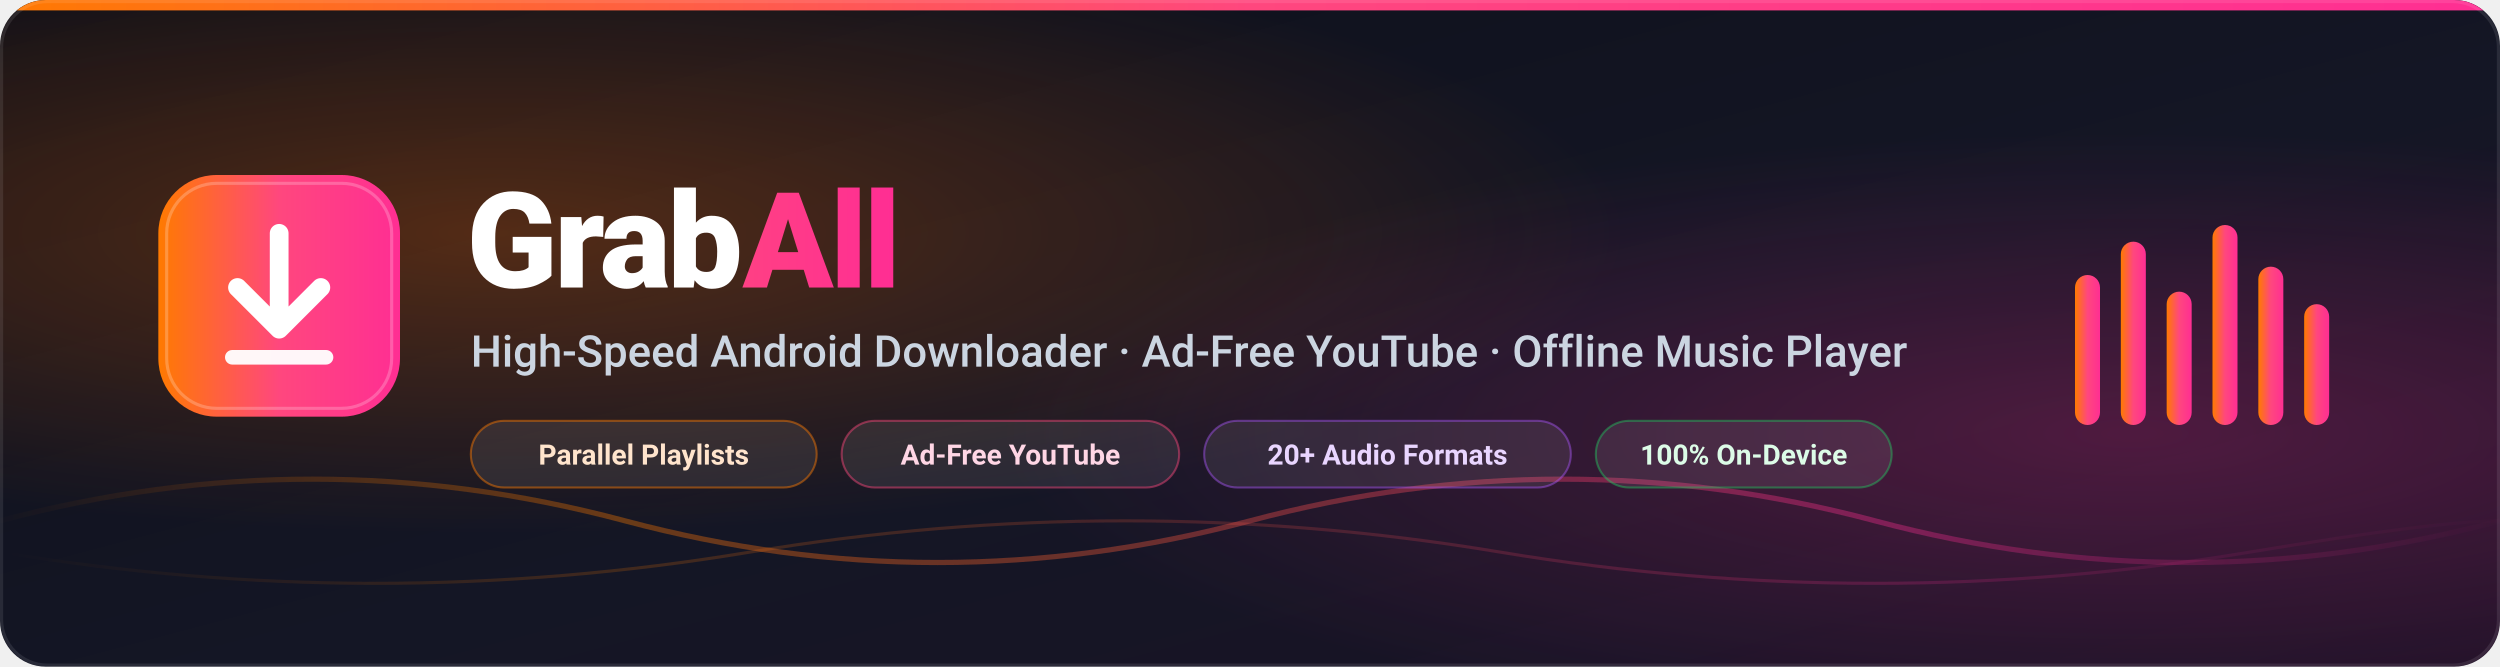
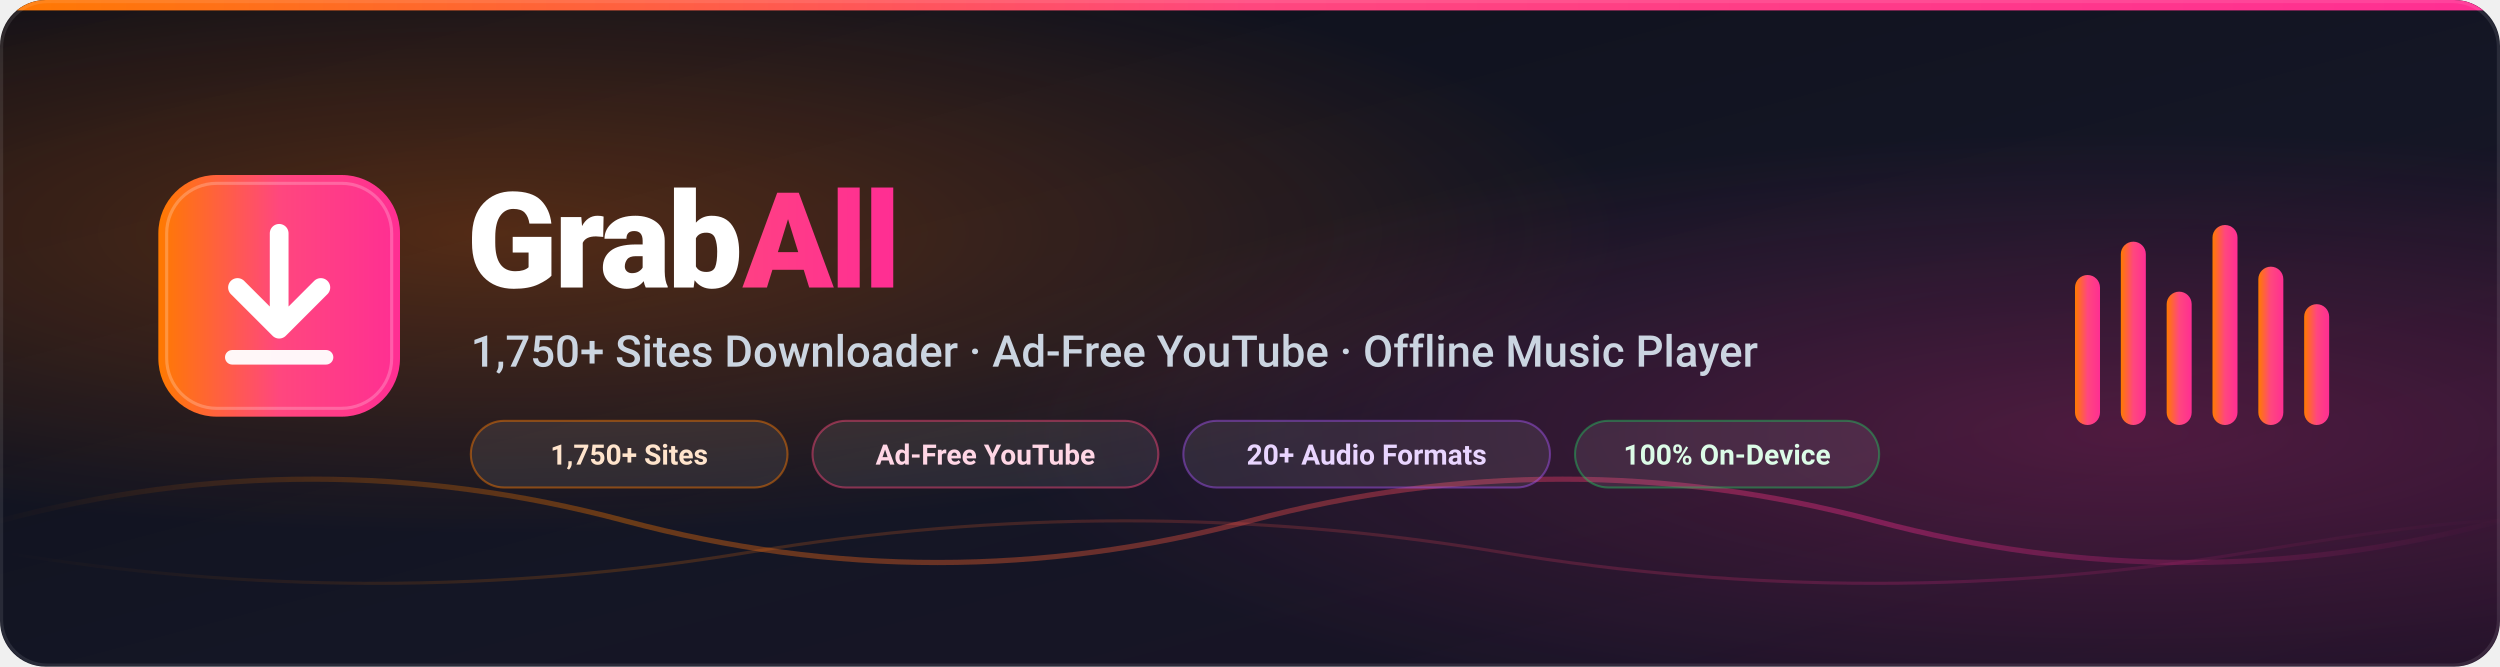
<svg xmlns="http://www.w3.org/2000/svg" viewBox="0 0 1200 320" width="1200" height="320">
  <defs>
    <linearGradient id="bgGrad" x1="0%" y1="0%" x2="100%" y2="100%">
      <stop offset="0%" stop-color="#0D0F18" />
      <stop offset="55%" stop-color="#141625" />
      <stop offset="100%" stop-color="#1B1226" />
    </linearGradient>
    <linearGradient id="accentGrad" x1="0%" y1="0%" x2="100%" y2="0%">
      <stop offset="0%" stop-color="#FF7A00">
        <animate attributeName="stop-color" values="#FF7A00;#FF4D6D;#FF7A00" dur="6s" repeatCount="indefinite" />
      </stop>
      <stop offset="50%" stop-color="#FF477E">
        <animate attributeName="stop-color" values="#FF477E;#FF9100;#FF477E" dur="6s" repeatCount="indefinite" />
      </stop>
      <stop offset="100%" stop-color="#FF2E93">
        <animate attributeName="stop-color" values="#FF2E93;#FF6B00;#FF2E93" dur="6s" repeatCount="indefinite" />
      </stop>
    </linearGradient>
    <radialGradient id="glowLeft" cx="20%" cy="35%" r="45%">
      <stop offset="0%" stop-color="#FF6B00" stop-opacity="0.28" />
      <stop offset="100%" stop-color="#FF6B00" stop-opacity="0" />
    </radialGradient>
    <radialGradient id="glowRight" cx="85%" cy="65%" r="45%">
      <stop offset="0%" stop-color="#FF2E93" stop-opacity="0.24" />
      <stop offset="100%" stop-color="#FF2E93" stop-opacity="0" />
    </radialGradient>
    <linearGradient id="waveGrad" x1="0%" y1="0%" x2="100%" y2="0%">
      <stop offset="0%" stop-color="#FF7A00" stop-opacity="0.0" />
      <stop offset="25%" stop-color="#FF7A00" stop-opacity="0.55" />
      <stop offset="75%" stop-color="#FF2E93" stop-opacity="0.55" />
      <stop offset="100%" stop-color="#FF2E93" stop-opacity="0.0" />
    </linearGradient>
    <clipPath id="rounded">
      <rect width="1200" height="320" rx="22" ry="22" />
    </clipPath>
  </defs>
  <g clip-path="url(#rounded)">
    <rect width="1200" height="320" fill="url(#bgGrad)" />
    <rect width="1200" height="320" fill="url(#glowLeft)" />
    <rect width="1200" height="320" fill="url(#glowRight)" />
    <rect x="0" y="0" width="1200" height="5" fill="url(#accentGrad)" />
    <path d="M0,250 Q150,210 300,250 T600,250 T900,250 T1200,250" fill="none" stroke="url(#waveGrad)" stroke-width="2.5" opacity="0.65">
      <animate attributeName="d" dur="5s" repeatCount="indefinite" values="M0,250 Q150,210 300,250 T600,250 T900,250 T1200,250;                 M0,250 Q150,285 300,250 T600,250 T900,250 T1200,250;                 M0,250 Q150,210 300,250 T600,250 T900,250 T1200,250" />
    </path>
    <path d="M0,265 Q180,295 360,265 T720,265 T1080,265 T1200,265" fill="none" stroke="url(#waveGrad)" stroke-width="1.5" opacity="0.35">
      <animate attributeName="d" dur="7s" repeatCount="indefinite" values="M0,265 Q180,295 360,265 T720,265 T1080,265 T1200,265;                 M0,265 Q180,235 360,265 T720,265 T1080,265 T1200,265;                 M0,265 Q180,295 360,265 T720,265 T1080,265 T1200,265" />
    </path>
    <g transform="translate(76, 84)">
      <rect width="116" height="116" rx="28" fill="url(#accentGrad)" />
      <rect x="4" y="4" width="108" height="108" rx="24" fill="none" stroke="#FFFFFF" stroke-opacity="0.22" stroke-width="1.5" />
      <path d="M58 28 L58 72 M38 54 L58 74 L78 54" stroke="#FFFFFF" stroke-width="9" stroke-linecap="round" stroke-linejoin="round" fill="none">
        <animateTransform attributeName="transform" type="translate" values="0,-3;0,3;0,-3" dur="2.2s" repeatCount="indefinite" />
      </path>
      <rect x="32" y="84" width="52" height="7" rx="3.5" fill="#FFFFFF" opacity="0.95" />
    </g>
    <text x="224" y="138" font-family="Segoe UI, -apple-system, BlinkMacSystemFont, Roboto, Helvetica, Arial, sans-serif" font-size="64" font-weight="800" fill="#FFFFFF" letter-spacing="-1.5">
      Grab<tspan fill="url(#accentGrad)">All</tspan>
    </text>
    <text x="226" y="176" font-family="Segoe UI, -apple-system, BlinkMacSystemFont, Roboto, Helvetica, Arial, sans-serif" font-size="21" font-weight="500" fill="#CBD5E1">
-       High-Speed Android Downloader · Ad-Free YouTube · Offline Music Player
+       1,750+ Sites Downloader · Ad-Free YouTube · Offline Music Player
    </text>
    <g transform="translate(226, 202)" font-family="Segoe UI, -apple-system, Roboto, sans-serif" font-size="13.5" font-weight="600">
-       <rect x="0" y="0" width="166" height="32" rx="16" fill="#FFFFFF" fill-opacity="0.08" stroke="#FF7A00" stroke-opacity="0.45" />
-       <text x="83" y="21" text-anchor="middle" fill="#FFE4CC">Parallel Playlists</text>
-       <rect x="178" y="0" width="162" height="32" rx="16" fill="#FFFFFF" fill-opacity="0.08" stroke="#FF477E" stroke-opacity="0.45" />
-       <text x="259" y="21" text-anchor="middle" fill="#FFD6E5">Ad-Free YouTube</text>
-       <rect x="352" y="0" width="176" height="32" rx="16" fill="#FFFFFF" fill-opacity="0.08" stroke="#A855F7" stroke-opacity="0.45" />
-       <text x="440" y="21" text-anchor="middle" fill="#E9D5FF">20+ Audio Formats</text>
-       <rect x="540" y="0" width="142" height="32" rx="16" fill="#FFFFFF" fill-opacity="0.08" stroke="#22C55E" stroke-opacity="0.45" />
-       <text x="611" y="21" text-anchor="middle" fill="#DCFCE7">100% On-Device</text>
+       <rect x="0" y="0" width="152" height="32" rx="16" fill="#FFFFFF" fill-opacity="0.08" stroke="#FF7A00" stroke-opacity="0.45" />
+       <text x="76" y="21" text-anchor="middle" fill="#FFE4CC">1,750+ Sites</text>
+       <rect x="164" y="0" width="166" height="32" rx="16" fill="#FFFFFF" fill-opacity="0.08" stroke="#FF477E" stroke-opacity="0.45" />
+       <text x="247" y="21" text-anchor="middle" fill="#FFD6E5">Ad-Free YouTube</text>
+       <rect x="342" y="0" width="176" height="32" rx="16" fill="#FFFFFF" fill-opacity="0.08" stroke="#A855F7" stroke-opacity="0.45" />
+       <text x="430" y="21" text-anchor="middle" fill="#E9D5FF">20+ Audio Formats</text>
+       <rect x="530" y="0" width="146" height="32" rx="16" fill="#FFFFFF" fill-opacity="0.08" stroke="#22C55E" stroke-opacity="0.45" />
+       <text x="603" y="21" text-anchor="middle" fill="#DCFCE7">100% On-Device</text>
    </g>
    <g transform="translate(996, 98)">
      <rect x="0" y="34" width="12" height="72" rx="6" fill="url(#accentGrad)">
        <animate attributeName="height" values="36;92;48;80;36" dur="1.7s" repeatCount="indefinite" />
        <animate attributeName="y" values="70;14;58;26;70" dur="1.7s" repeatCount="indefinite" />
      </rect>
      <rect x="22" y="18" width="12" height="88" rx="6" fill="url(#accentGrad)">
        <animate attributeName="height" values="84;32;96;44;84" dur="1.4s" repeatCount="indefinite" />
        <animate attributeName="y" values="22;74;10;62;22" dur="1.4s" repeatCount="indefinite" />
      </rect>
      <rect x="44" y="42" width="12" height="64" rx="6" fill="url(#accentGrad)">
        <animate attributeName="height" values="52;100;34;76;52" dur="1.9s" repeatCount="indefinite" />
        <animate attributeName="y" values="54;6;72;30;54" dur="1.9s" repeatCount="indefinite" />
      </rect>
      <rect x="66" y="10" width="12" height="96" rx="6" fill="url(#accentGrad)">
        <animate attributeName="height" values="92;40;78;28;92" dur="1.5s" repeatCount="indefinite" />
        <animate attributeName="y" values="14;66;28;78;14" dur="1.5s" repeatCount="indefinite" />
      </rect>
      <rect x="88" y="30" width="12" height="76" rx="6" fill="url(#accentGrad)">
        <animate attributeName="height" values="42;88;58;98;42" dur="1.8s" repeatCount="indefinite" />
        <animate attributeName="y" values="64;18;48;8;64" dur="1.8s" repeatCount="indefinite" />
      </rect>
      <rect x="110" y="48" width="12" height="58" rx="6" fill="url(#accentGrad)">
        <animate attributeName="height" values="64;26;82;46;64" dur="1.6s" repeatCount="indefinite" />
        <animate attributeName="y" values="42;80;24;60;42" dur="1.6s" repeatCount="indefinite" />
      </rect>
    </g>
    <rect x="0.75" y="0.75" width="1198.5" height="318.5" rx="22" ry="22" fill="none" stroke="#FFFFFF" stroke-opacity="0.09" stroke-width="1.5" />
  </g>
</svg>
